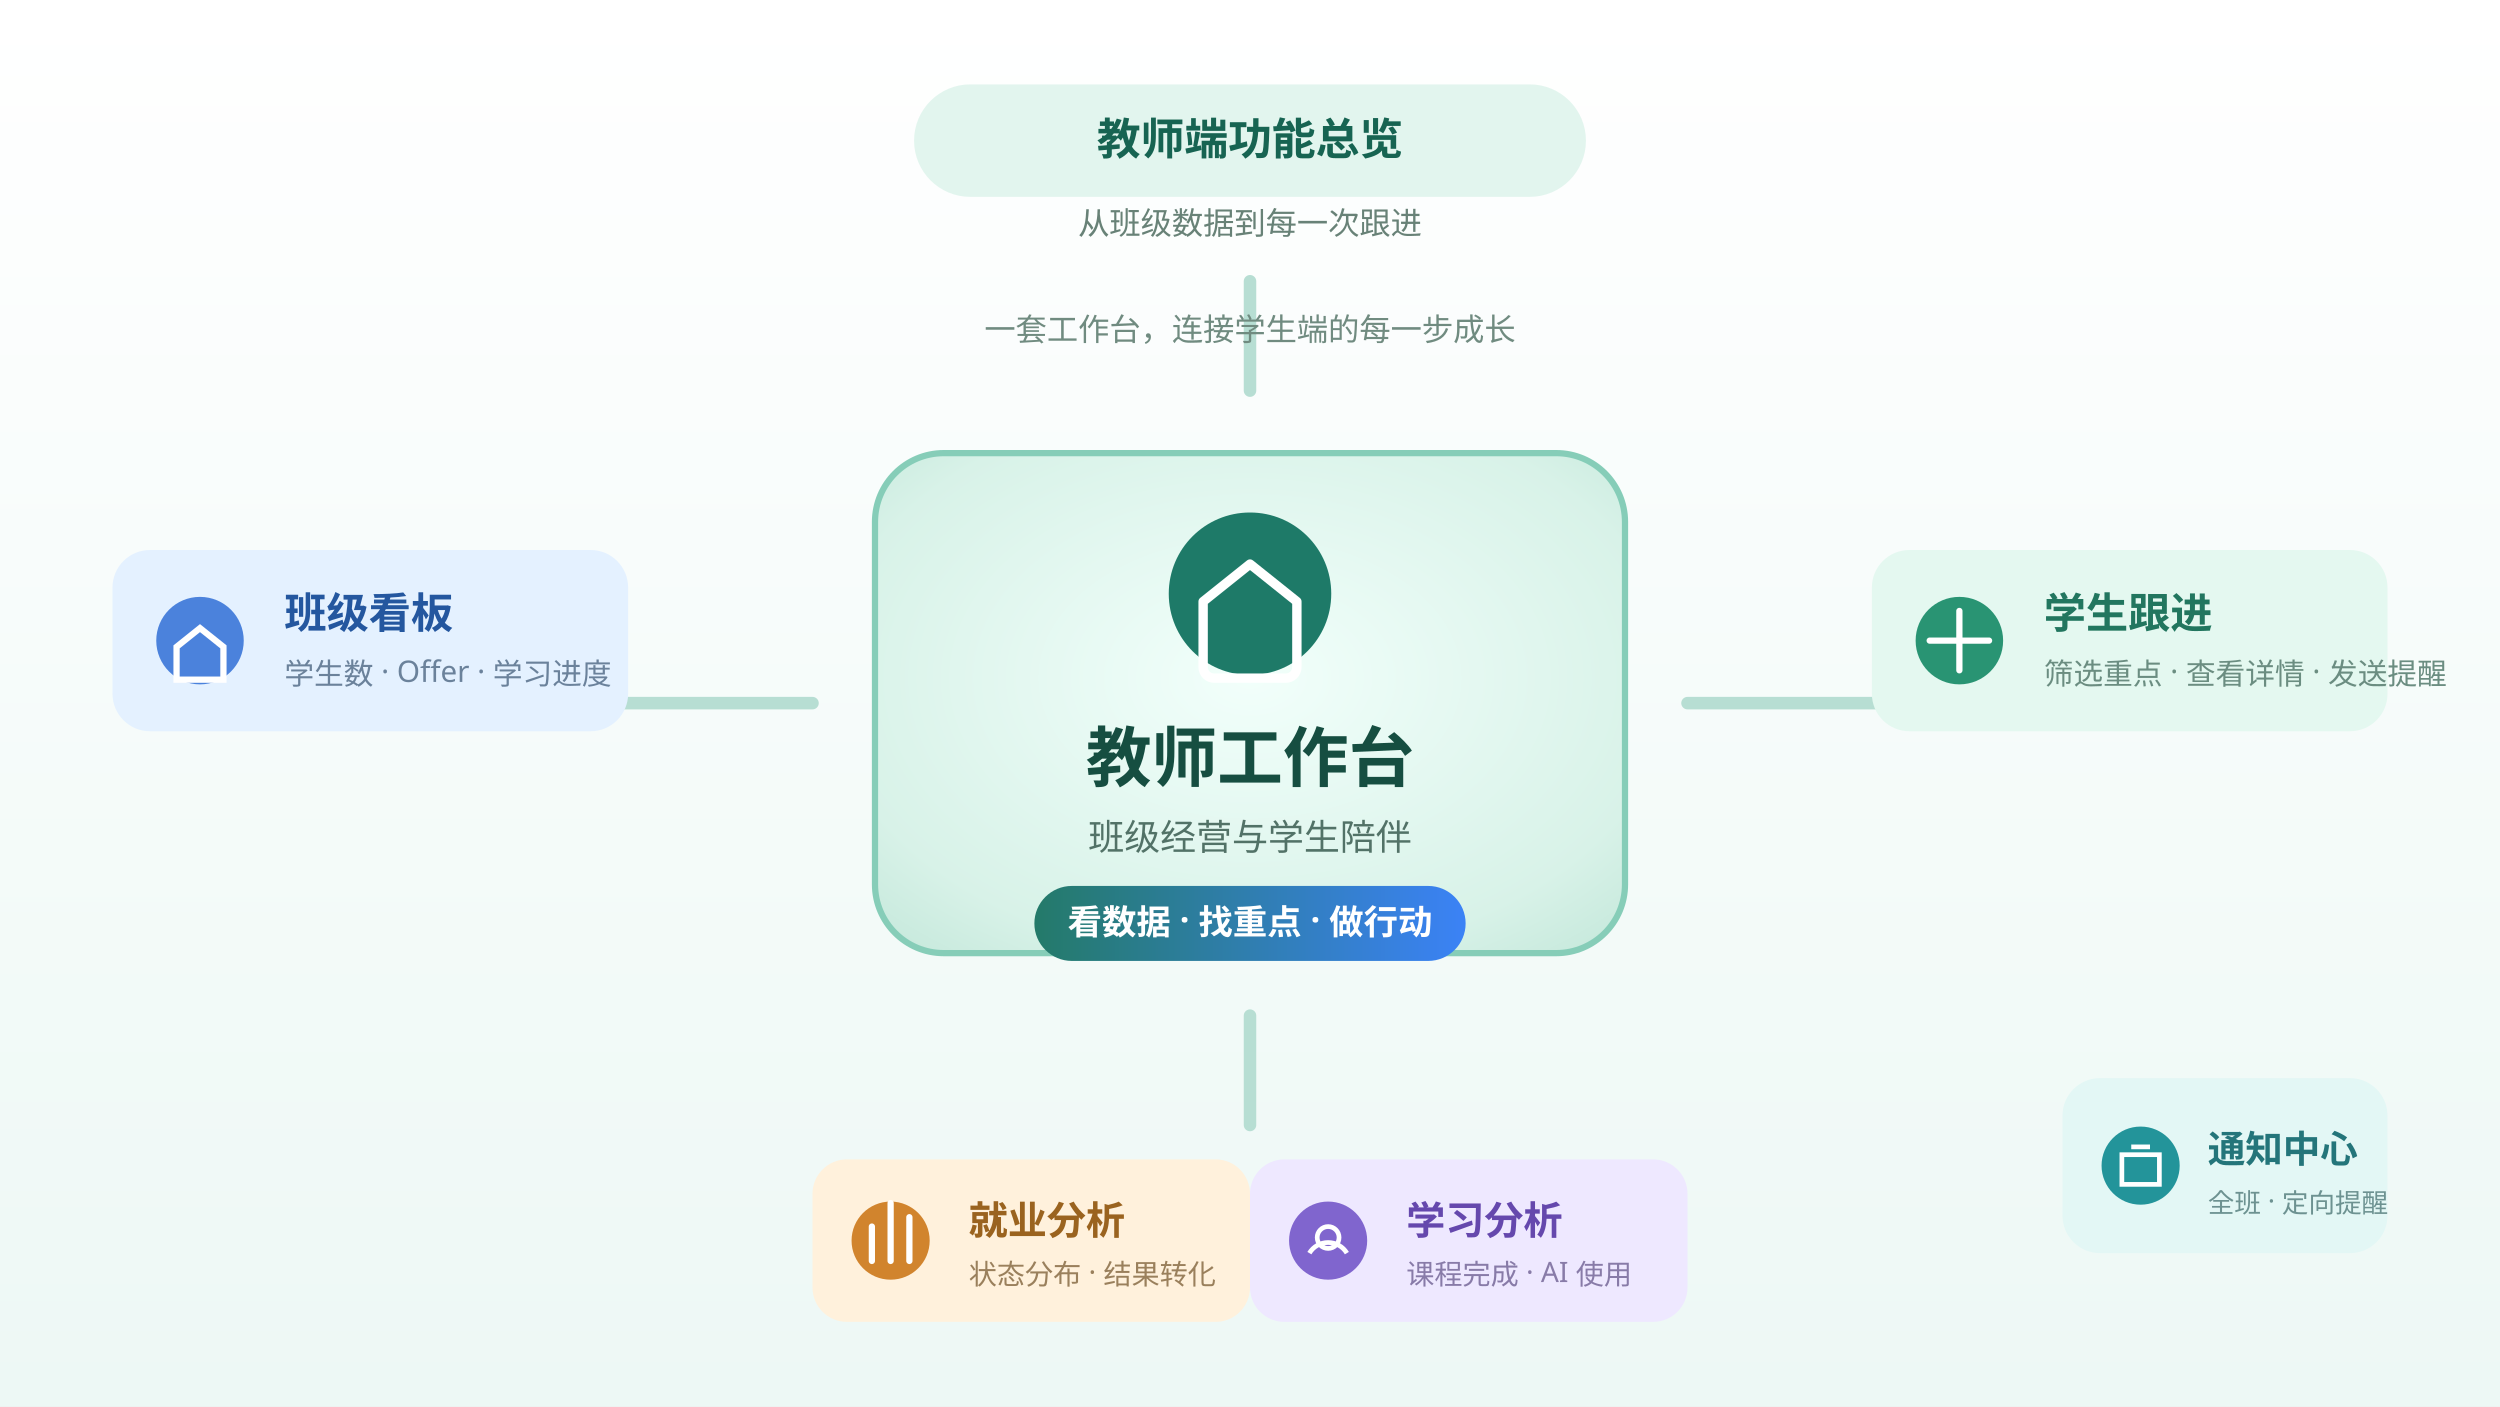
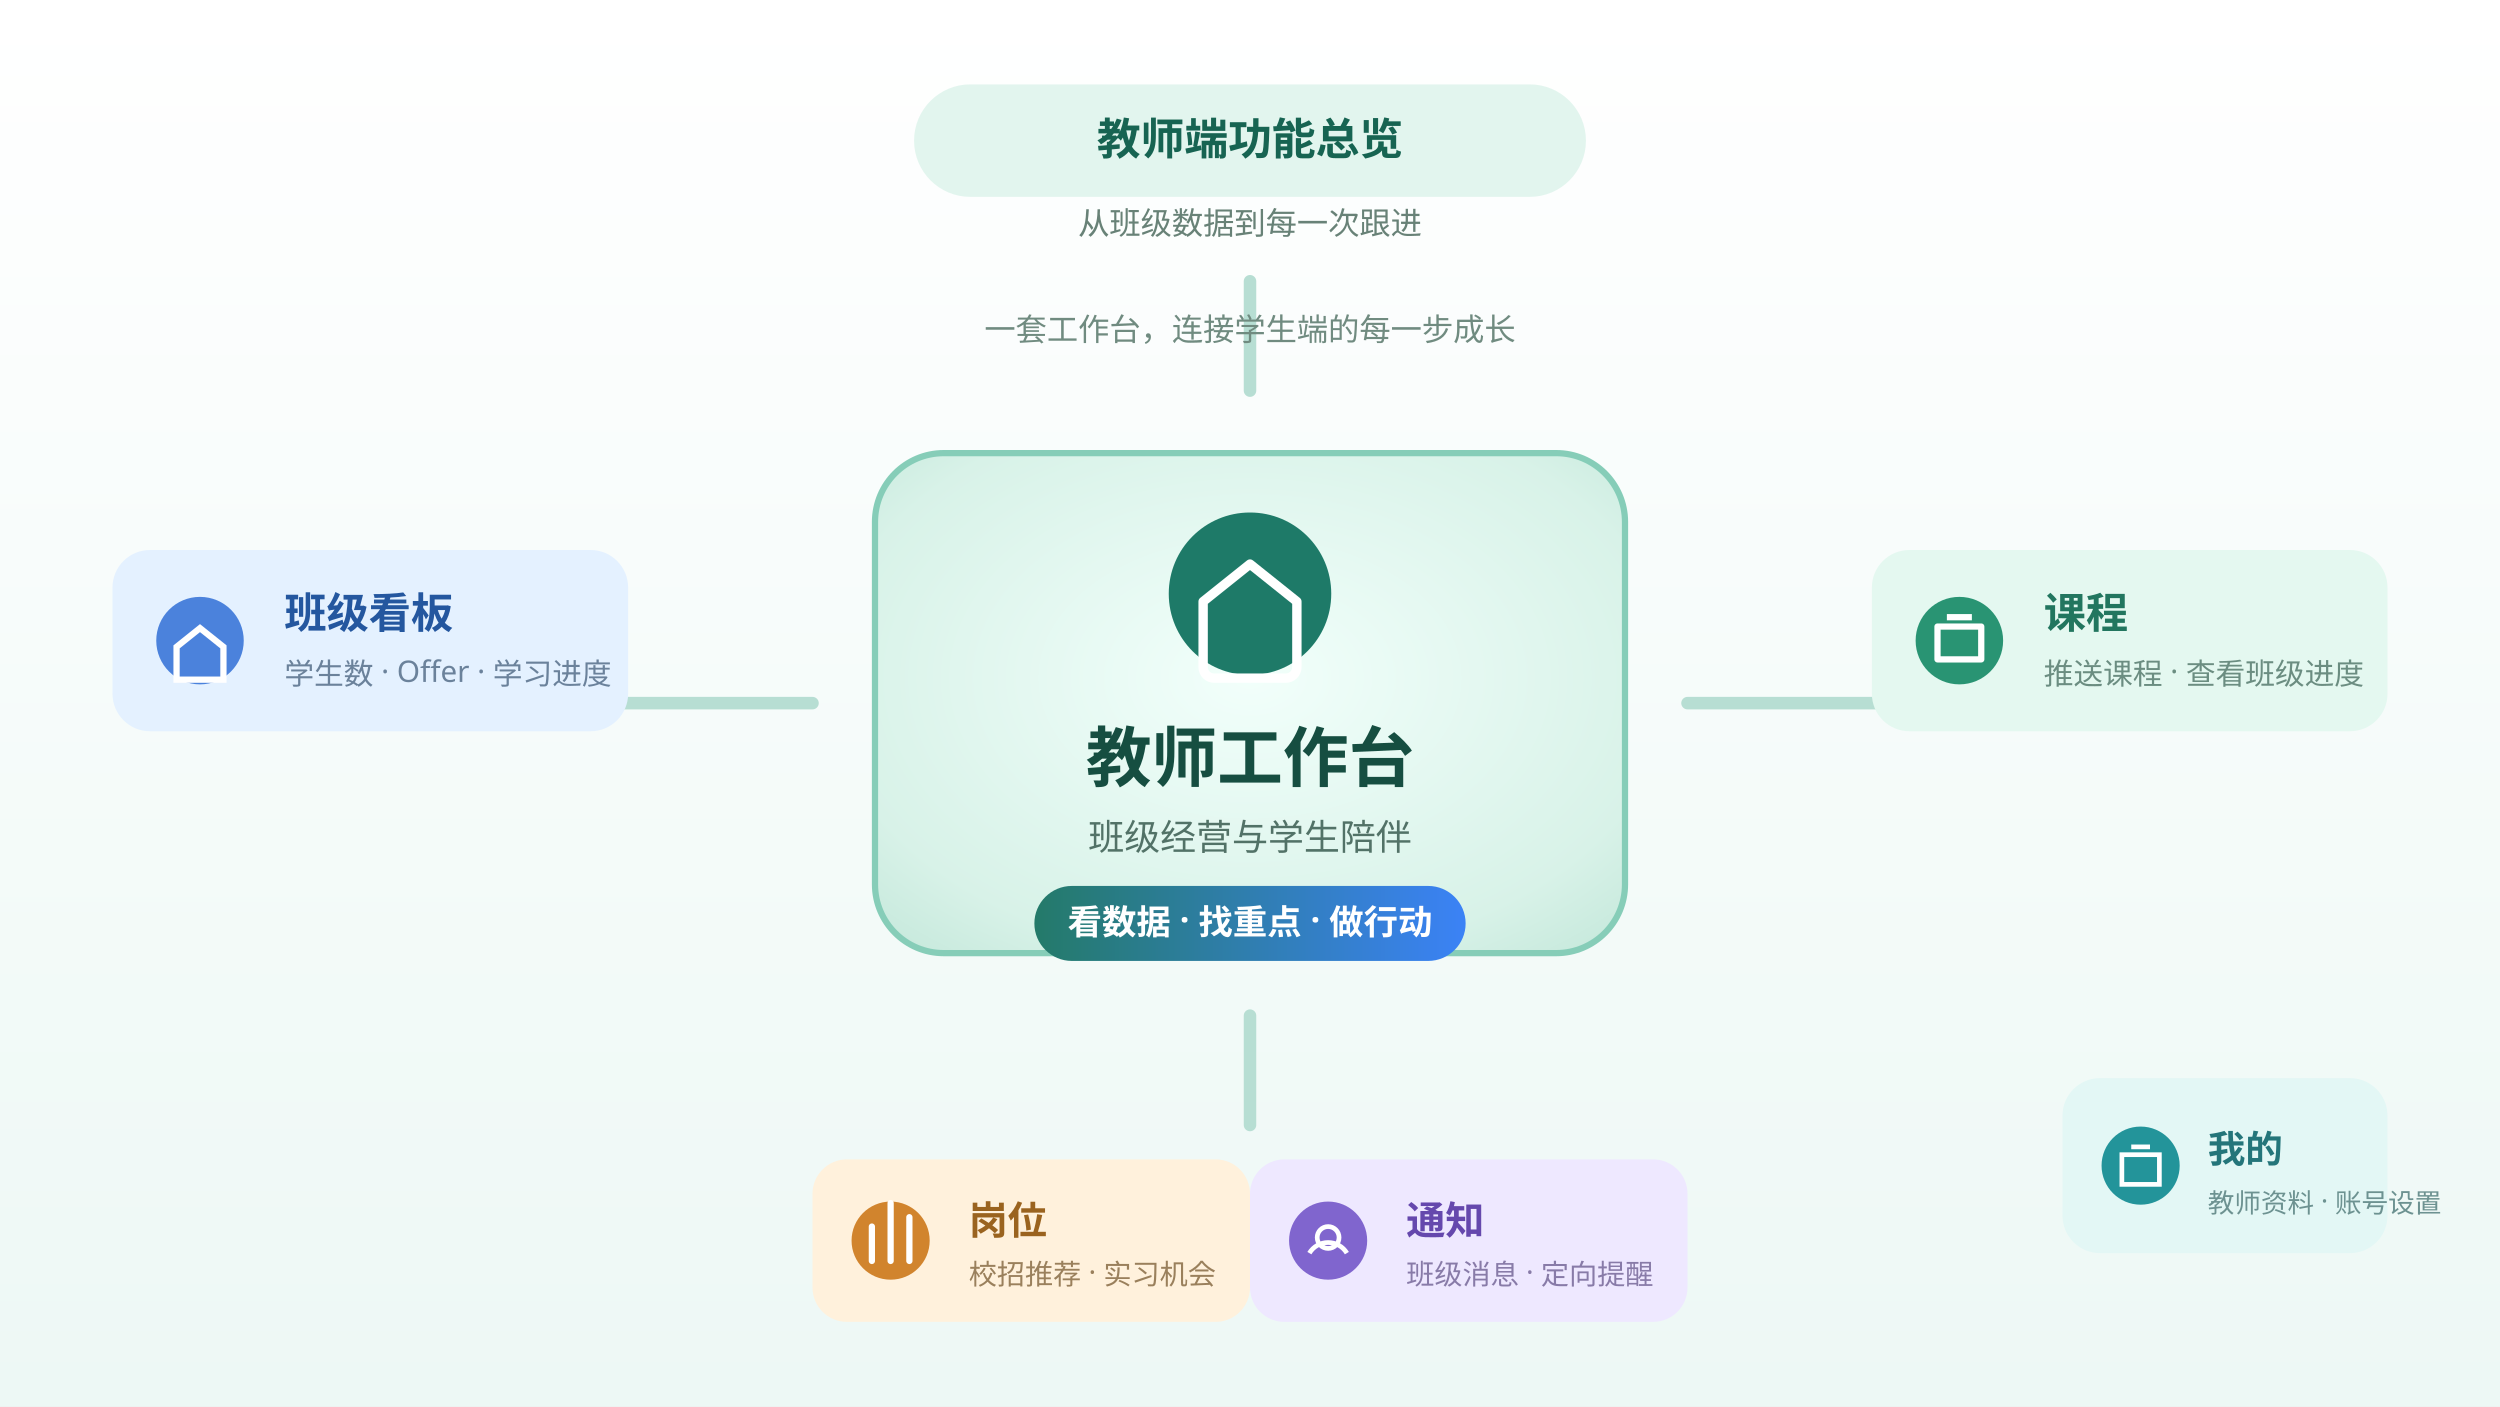
<svg xmlns="http://www.w3.org/2000/svg" viewBox="0 0 1600 900" font-family="'PingFang SC','Microsoft YaHei','Noto Sans SC',sans-serif">
  <defs>
    <linearGradient id="teacherBg" x1="0" y1="0" x2="0" y2="1">
      <stop offset="0" stop-color="#ffffff" />
      <stop offset="1" stop-color="#edf8f5" />
    </linearGradient>
    <radialGradient id="teacherCore" cx="0.5" cy="0.45" r="0.78">
      <stop offset="0" stop-color="#f2fffb" />
      <stop offset="0.72" stop-color="#d8f2e8" />
      <stop offset="1" stop-color="#bfe5d7" />
    </radialGradient>
    <linearGradient id="teacherPill" x1="0" y1="0" x2="1" y2="0">
      <stop offset="0" stop-color="#247a69" />
      <stop offset="1" stop-color="#3b82f6" />
    </linearGradient>
    <linearGradient id="teacherLine" x1="0" y1="0" x2="1" y2="0">
      <stop offset="0" stop-color="#a7dfcf" />
      <stop offset="1" stop-color="#4f91df" />
    </linearGradient>
  </defs>
  <rect width="1600" height="900" fill="url(#teacherBg)" />
  <path d="M270 450H520M1080 450h250M800 250v-70M800 650v70" stroke="#b7ded3" stroke-width="8" stroke-linecap="round" />
  <path d="M520 450H1080" stroke="url(#teacherLine)" stroke-width="10" stroke-linecap="round" stroke-dasharray="14 18" />
  <rect x="585" y="54" width="430" height="72" rx="36" fill="#e2f5ee" />
  <text x="800" y="99" font-size="28" font-weight="700" fill="#176452" text-anchor="middle">教师端功能总览</text>
  <text x="800" y="150" font-size="20" fill="#688277" text-anchor="middle">从班级数据到每一次跟进</text>
  <g>
    <rect x="560" y="290" width="480" height="320" rx="44" fill="url(#teacherCore)" stroke="#86cdb8" stroke-width="4" />
    <circle cx="800" cy="380" r="52" fill="#1e7a68" />
    <path d="M770 385 800 361l30 24v42a7 7 0 0 1-7 7h-46a7 7 0 0 1-7-7z" fill="none" stroke="#fff" stroke-width="6" stroke-linejoin="round" />
    <text x="800" y="500" font-size="42" font-weight="800" fill="#164e41" text-anchor="middle">教师工作台</text>
    <text x="800" y="544" font-size="23" fill="#527267" text-anchor="middle">班级经营与学生陪伴</text>
    <rect x="662" y="567" width="276" height="48" rx="24" fill="url(#teacherPill)" />
    <text x="800" y="598" font-size="22" font-weight="700" fill="#fff" text-anchor="middle">看数据 · 找重点 · 做行动</text>
  </g>
  <g>
    <rect x="72" y="352" width="330" height="116" rx="24" fill="#e4f1ff" />
    <circle cx="128" cy="410" r="28" fill="#4b82dc" />
    <path d="M113 414 128 402l15 12v21h-30z" fill="none" stroke="#fff" stroke-width="4" />
    <text x="182" y="402" font-size="27" font-weight="700" fill="#24579f">班级看板</text>
    <text x="182" y="438" font-size="19" fill="#6b829b">学生数 · Offer · 学习进度</text>
  </g>
  <g>
    <rect x="1198" y="352" width="330" height="116" rx="24" fill="#e4f8f0" />
    <circle cx="1254" cy="410" r="28" fill="#299473" />
-     <path d="M1254 391v38M1235 410h38" stroke="#fff" stroke-width="4" stroke-linecap="round" />
-     <text x="1308" y="402" font-size="27" font-weight="700" fill="#22765f">学生跟进</text>
-     <text x="1308" y="438" font-size="19" fill="#6b8d81">筛选重点 · 查看详情 · 发送提醒</text>
+     <path d="M1240 401h28v21h-28zM1246 395h16" fill="none" stroke="#fff" stroke-width="4" stroke-linejoin="round" />
+     <text x="1308" y="402" font-size="27" font-weight="700" fill="#22765f">课程</text>
+     <text x="1308" y="438" font-size="19" fill="#6b8d81">推送课程 · 查看班级进度</text>
  </g>
  <g>
    <rect x="520" y="742" width="280" height="104" rx="22" fill="#fff1dc" />
    <circle cx="570" cy="794" r="25" fill="#d1842d" />
    <path d="M558 807v-22M570 807v-37M582 807v-28" stroke="#fff" stroke-width="4" stroke-linecap="round" />
-     <text x="620" y="790" font-size="25" font-weight="700" fill="#9a631f">就业分析</text>
-     <text x="620" y="822" font-size="18" fill="#9a805c">状态分布 · 结果转化</text>
+     <text x="620" y="790" font-size="25" font-weight="700" fill="#9a631f">岗位</text>
+     <text x="620" y="822" font-size="18" fill="#9a805c">校招推荐 · 实习机会</text>
  </g>
  <g>
    <rect x="800" y="742" width="280" height="104" rx="22" fill="#eee8ff" />
    <circle cx="850" cy="794" r="25" fill="#8065ce" />
    <path d="M838 802a14 14 0 0 1 24 0M850 785a7 7 0 1 0 0 14 7 7 0 0 0 0-14z" fill="none" stroke="#fff" stroke-width="3" />
-     <text x="900" y="790" font-size="25" font-weight="700" fill="#6548ad">学习分析</text>
-     <text x="900" y="822" font-size="18" fill="#887ba8">课程完成 · AI 使用</text>
+     <text x="900" y="790" font-size="25" font-weight="700" fill="#6548ad">通知</text>
+     <text x="900" y="822" font-size="18" fill="#887ba8">班级消息 · 定向提醒</text>
  </g>
  <g>
    <rect x="1320" y="690" width="208" height="112" rx="24" fill="#e3f7f5" />
    <circle cx="1370" cy="746" r="25" fill="#23949a" />
    <path d="M1358 739h24v19h-24zM1364 734h12" fill="none" stroke="#fff" stroke-width="3" />
-     <text x="1413" y="744" font-size="24" font-weight="700" fill="#24757a">通知中心</text>
-     <text x="1413" y="776" font-size="17" fill="#6d9291">全班 · 定向提醒</text>
+     <text x="1413" y="744" font-size="24" font-weight="700" fill="#24757a">我的</text>
+     <text x="1413" y="776" font-size="17" fill="#6d9291">教师资料 · 账号设置</text>
  </g>
  <text x="800" y="218" font-size="20" fill="#708b80" text-anchor="middle">一套工作台，连接学生端的每一步成长</text>
</svg>
